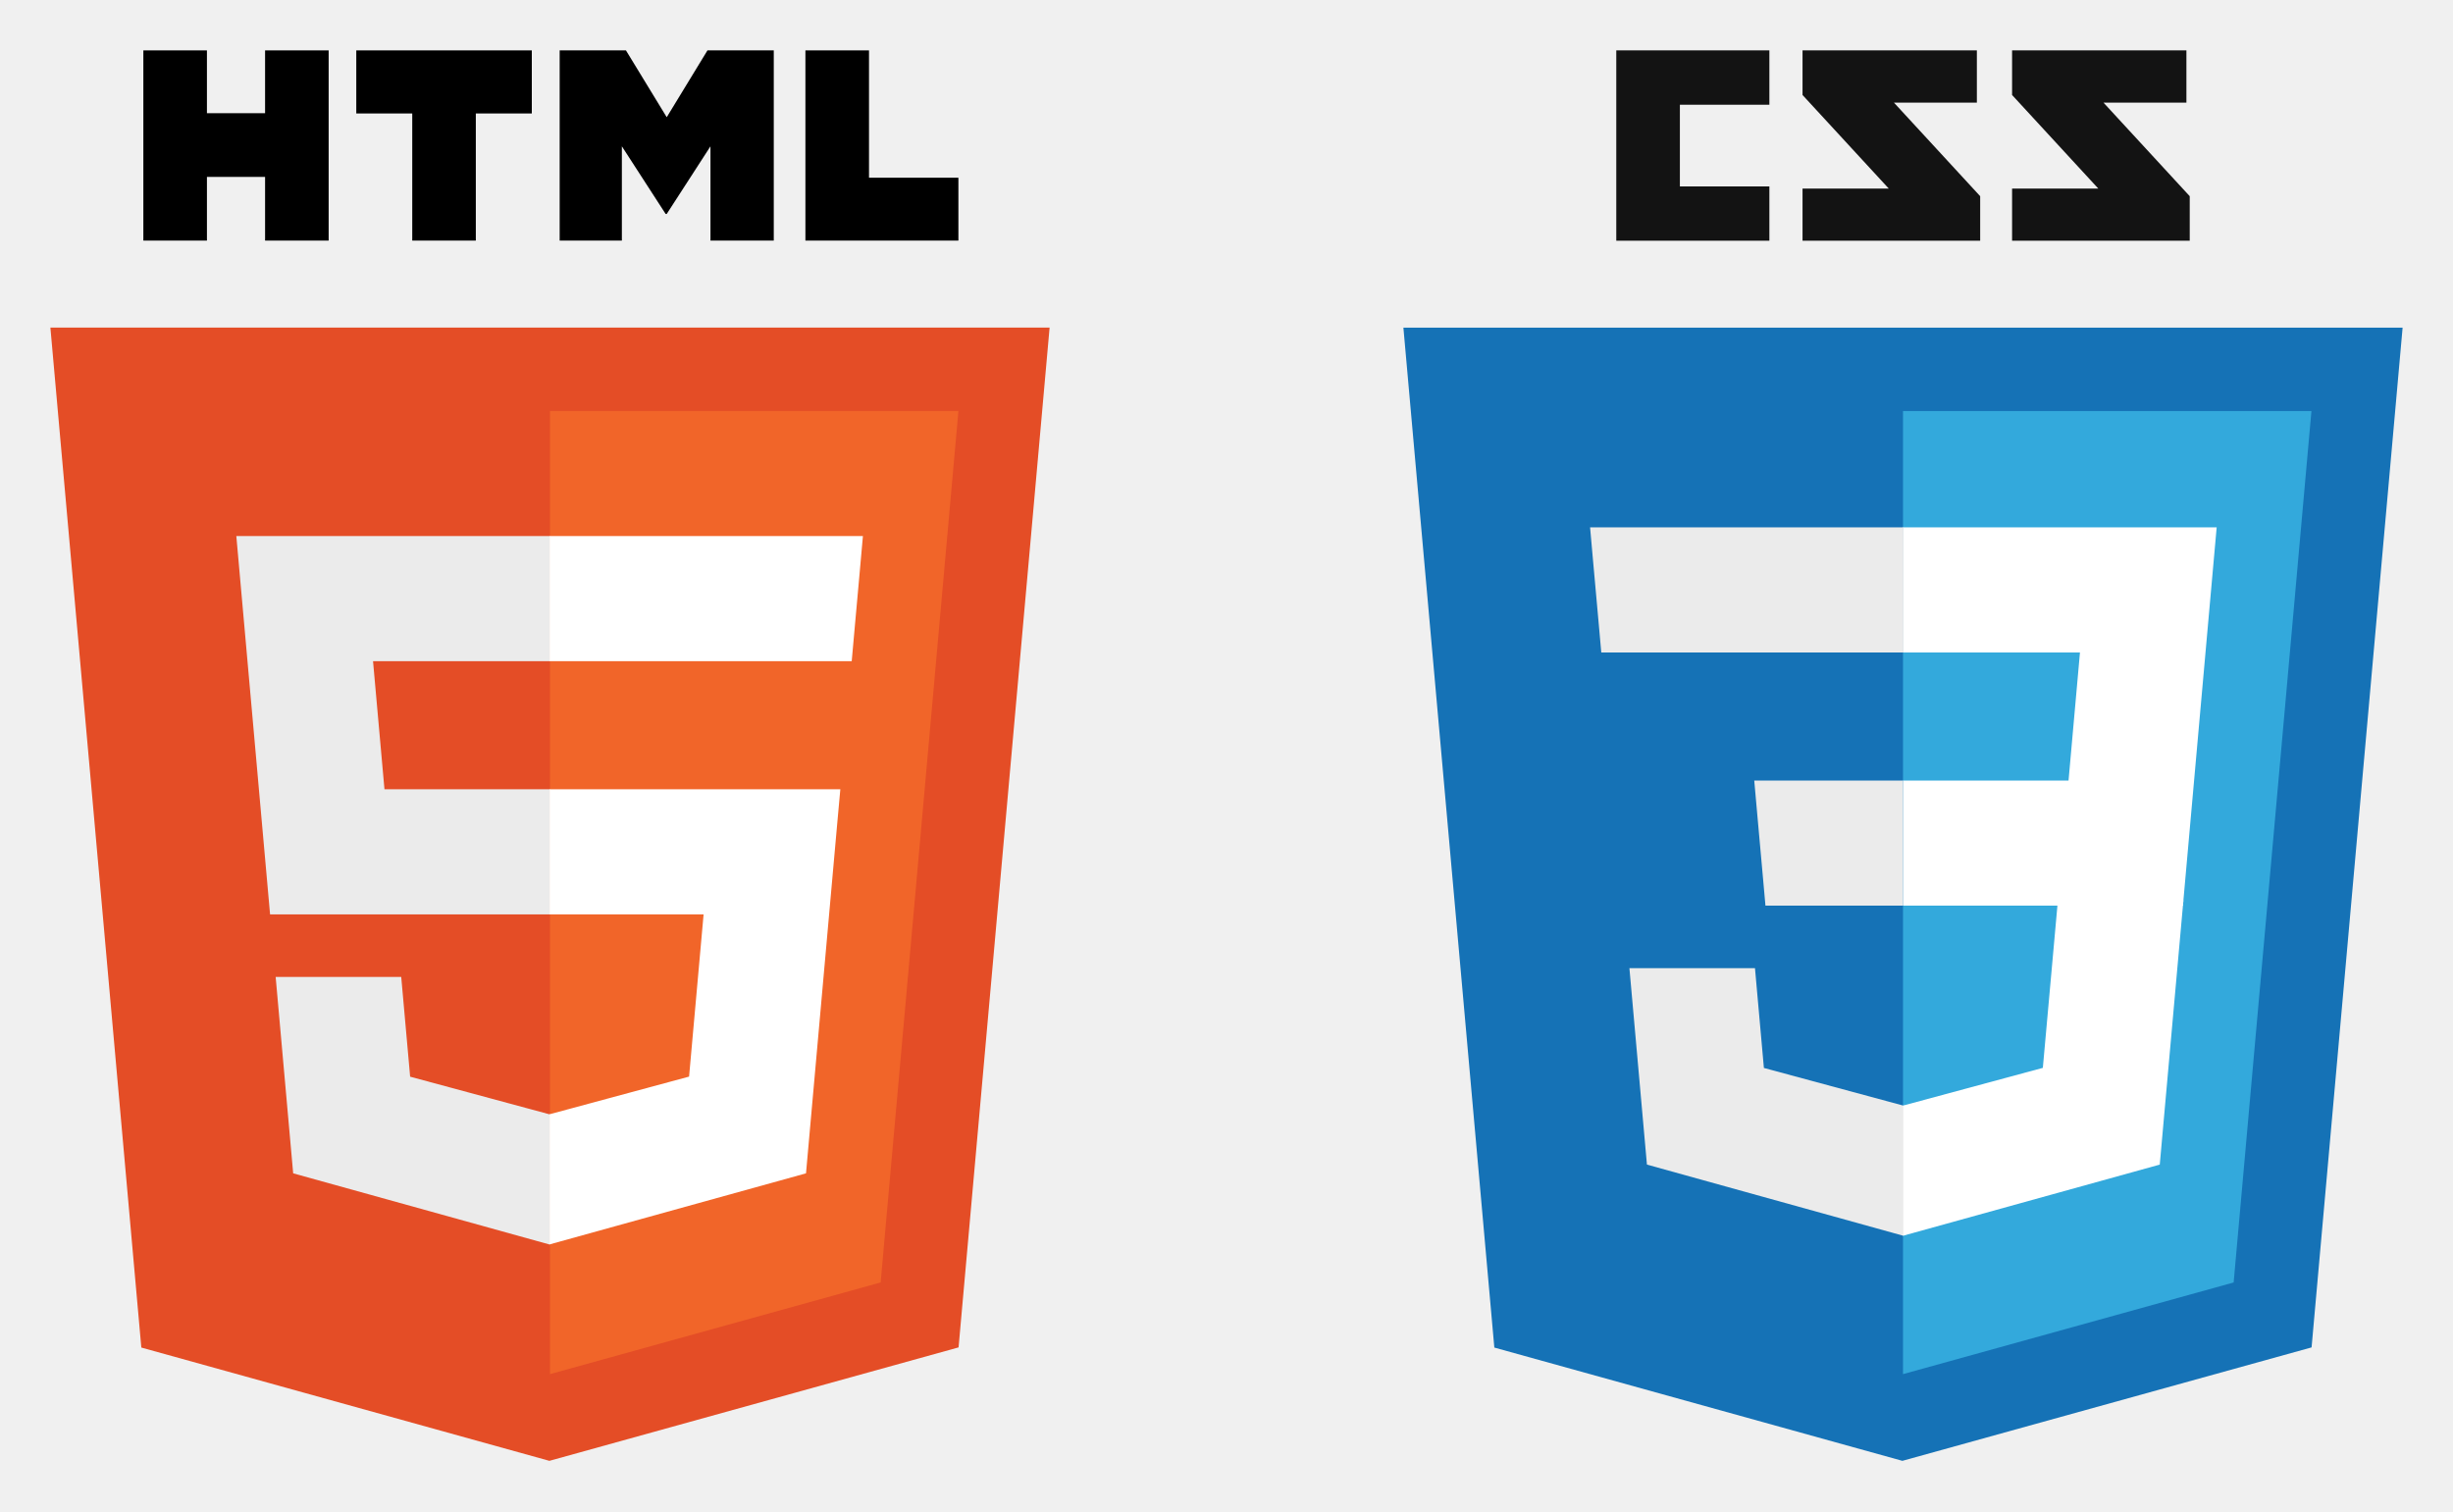
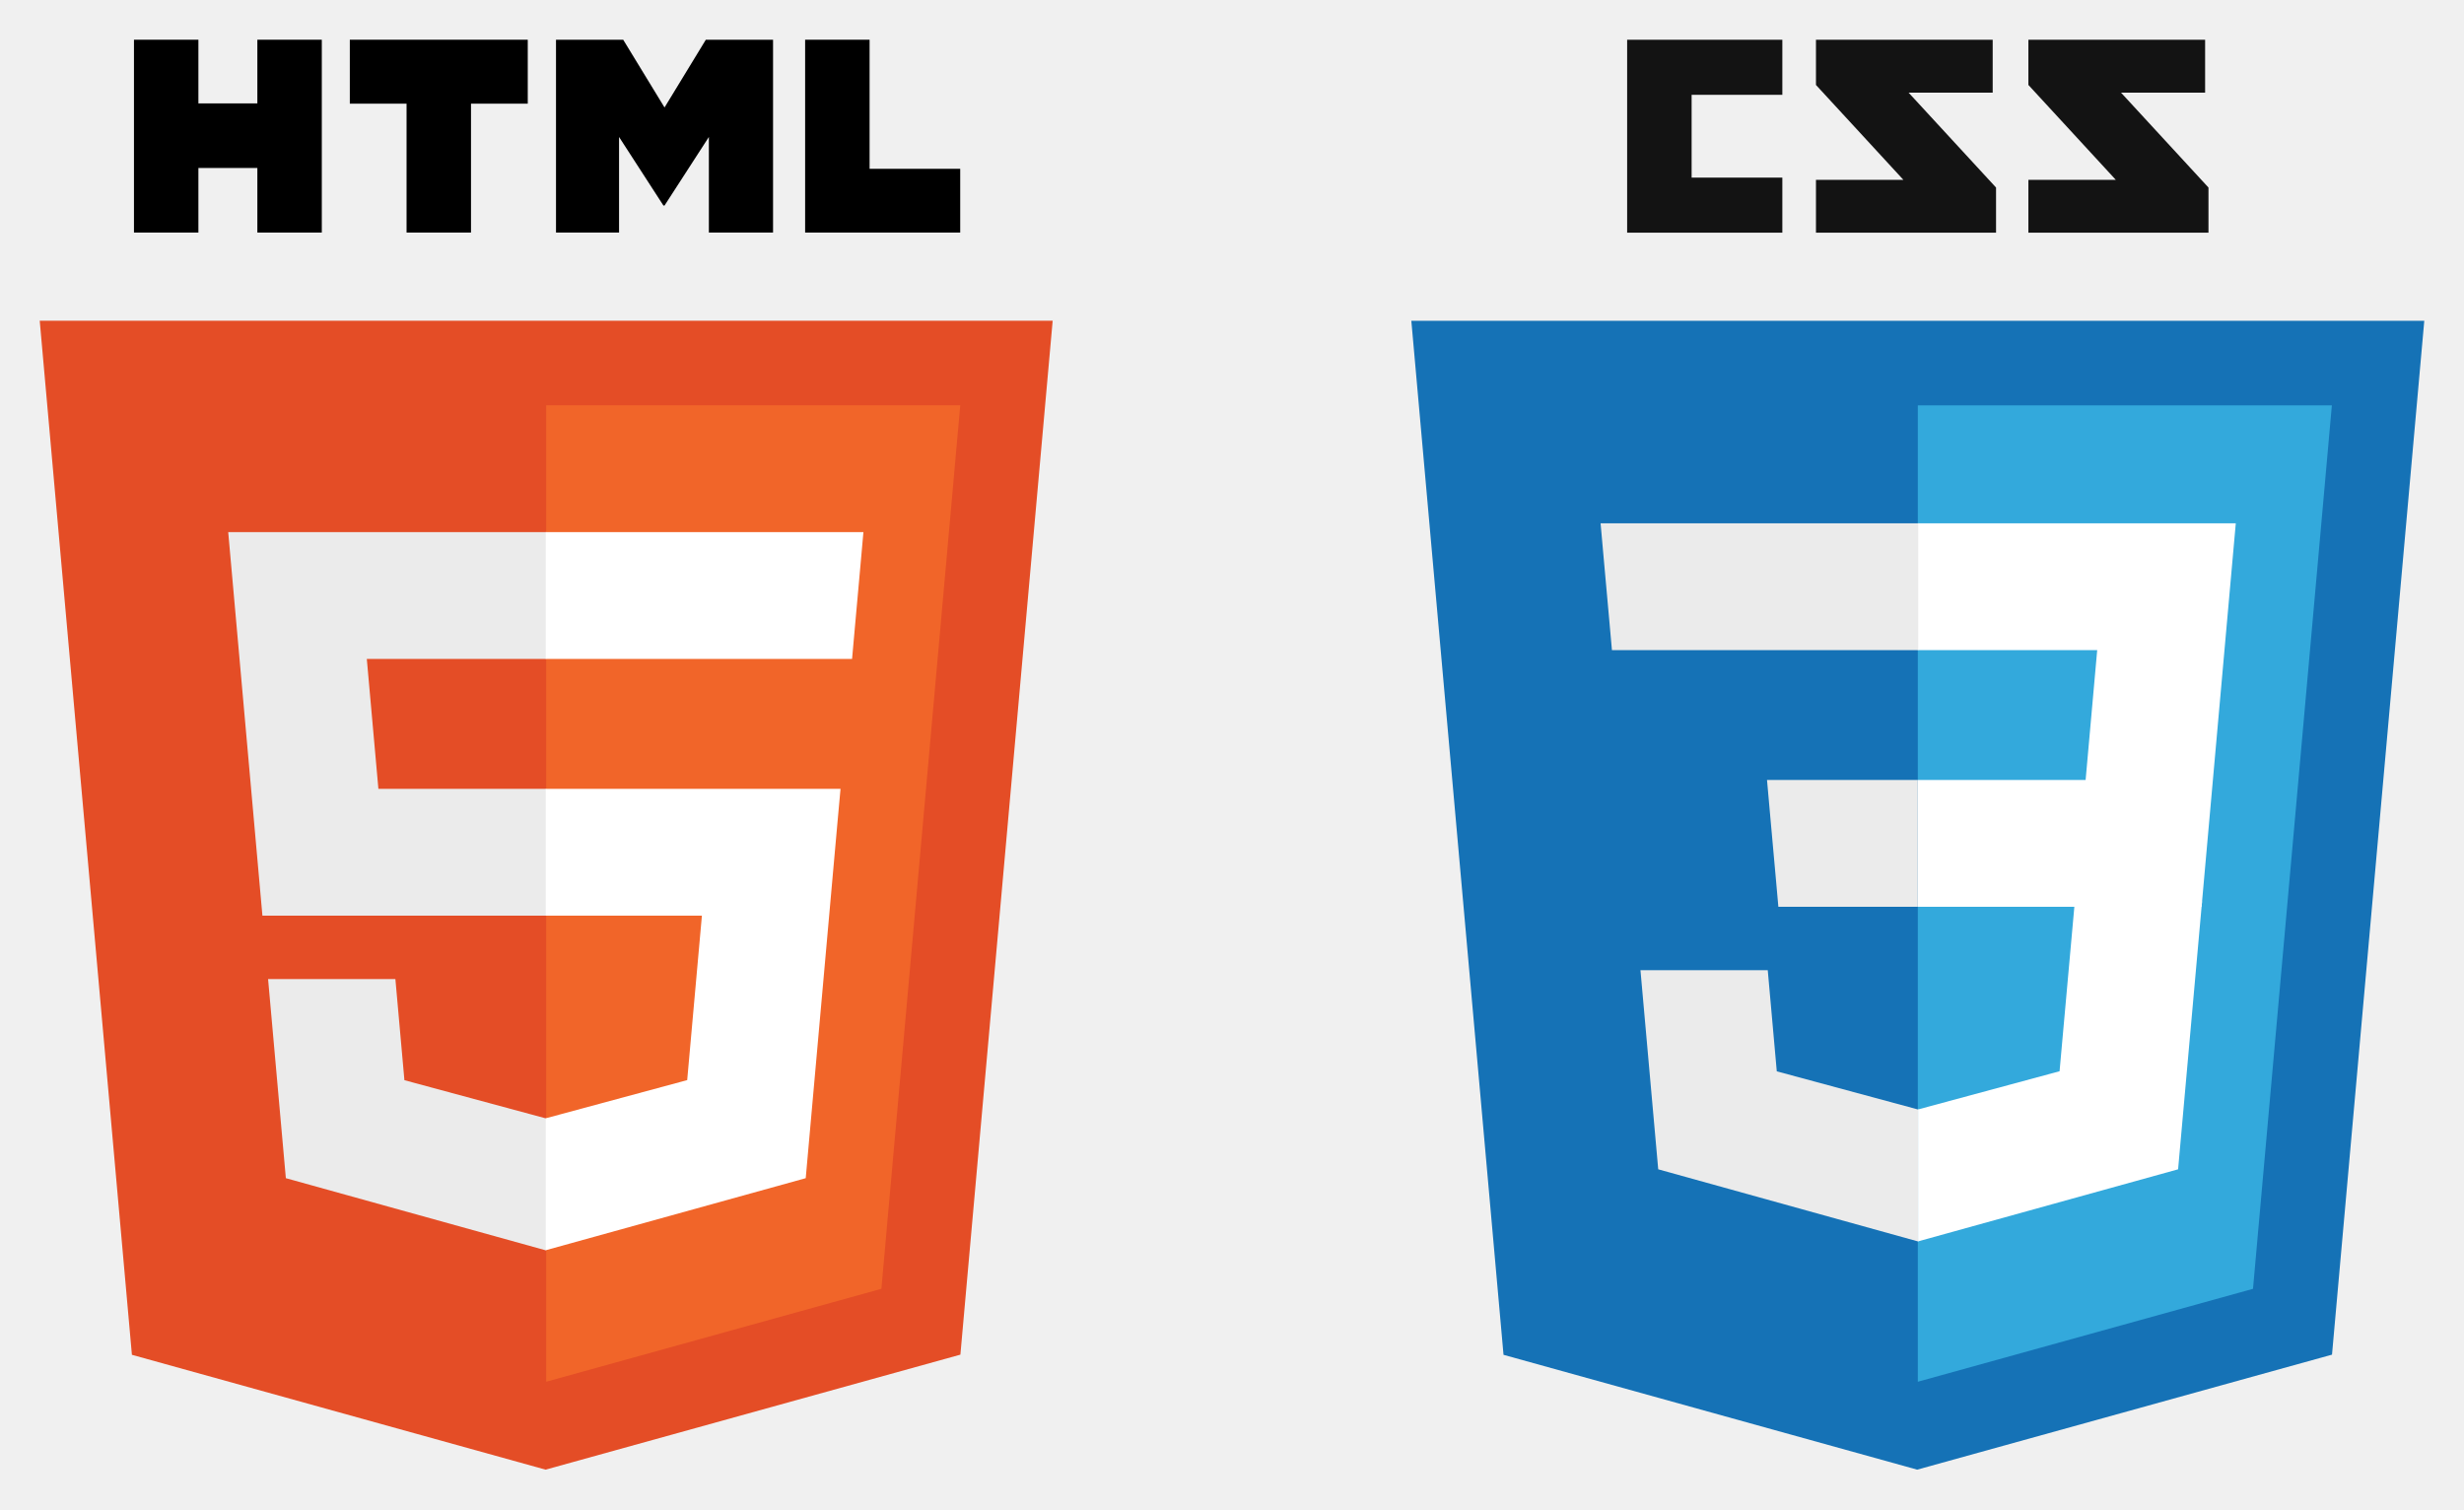
- <svg xmlns="http://www.w3.org/2000/svg" viewBox="0 0 730.217 449.876" id="svg2" version="1.1" width="100%" height="100%">
+ <svg xmlns="http://www.w3.org/2000/svg" viewBox="0 0 310.181 190" id="svg2" version="1.1" width="100%" height="100%">
  <defs id="defs28" />
-   <g id="g3007" transform="matrix(0.8200224,0,0,0.8200703,-46.20074,15.00001)">
-     <polygon id="polygon6" points="437.367,100.62 404.321,470.819 255.778,512 107.644,470.877 74.633,100.62 " style="fill:#e44d26" />
-     <polygon id="polygon8" points="376.03,447.246 404.27,130.894 256,130.894 256,480.523 " style="fill:#f16529" />
-     <polygon id="polygon10" points="143.219,188.488 154.38,313.627 256,313.627 256,268.217 195.91,268.217 191.76,221.716 256,221.716 256,176.305 255.843,176.305 142.132,176.305 " style="fill:#ebebeb" />
-     <polygon id="polygon12" points="256,433.399 256,386.153 255.801,386.206 205.227,372.55 201.994,336.333 177.419,336.333 156.409,336.333 162.771,407.634 255.791,433.457 " style="fill:#ebebeb" />
-     <path id="path14" d="m 108.382,0 h 23.077 v 22.8 h 21.11 V 0 h 23.078 V 69.044 H 152.57 v -23.12 h -21.11 v 23.12 H 108.383 V 0 z" />
-     <path id="path16" d="M 205.994,22.896 H 185.678 V 0 h 63.72 V 22.896 H 229.073 V 69.044 H 205.995 V 22.896 z" />
-     <path id="path18" d="m 259.511,0 h 24.063 L 298.376,24.26 313.163,0 h 24.072 V 69.044 H 314.253 V 34.822 l -15.877,24.549 h -0.397 L 282.091,34.822 v 34.222 h -22.58 V 0 z" />
-     <path id="path20" d="m 348.72,0 h 23.084 v 46.222 h 32.453 V 69.044 H 348.72 V 0 z" />
-     <polygon id="polygon22" points="348.937,407.634 349.62,399.962 360.291,280.411 361.399,268.217 349.162,268.217 255.843,268.217 255.843,313.627 311.761,313.627 306.49,372.521 255.843,386.191 255.843,433.435 " style="fill:#ffffff" />
-     <polygon id="polygon24" points="366.442,211.509 368.511,188.488 369.597,176.305 255.843,176.305 255.843,204.509 255.843,221.605 255.843,221.716 365.385,221.716 365.385,221.716 365.531,221.716 " style="fill:#ffffff" />
-   </g>
-   <g transform="translate(417.6955,14.865)" style="fill:none;stroke:none" id="Page 1">
-     <g id="Layer_1">
-       <path style="fill:#131313" d="m 233.164,15.681 -24.688,0 25.674,27.859 0,13.261 -52.882,0 0,-15.526 25.669,0 -25.669,-27.86 0,-13.28 51.896,0 0,15.546 0,0 z m -62.378,0 -24.688,0 25.673,27.859 0,13.261 -52.882,0 0,-15.526 25.672,0 -25.672,-27.86 0,-13.28 51.897,0 0,15.546 0,0 z m -61.768,0.631 -26.64,0 0,24.313 26.64,0 0,16.176 -45.574,0 0,-56.666 45.574,0 0,16.177 0,0 z m 0,0" id="Shape" />
-       <path style="fill:#1572b6" d="M 27.142,386.29 0.071,82.67 l 297.45,0 -27.096,303.571 -121.811,33.77 L 27.142,386.29 z m 0,0" id="path13" />
-       <path style="fill:#33a9dc" d="m 148.798,394.199 98.427,-27.288 23.157,-259.415 -121.584,0 0,286.703 z m 0,0" id="path15" />
-       <g id="Group" transform="translate(55,142)">
-         <path style="fill:#ffffff" d="m 93.797,75.496 49.275,0 3.403,-38.132 -52.678,0 0,-37.239 0.129,0 93.246,0 -0.893,9.991 -9.152,102.616 -83.33,0 0,-37.236 z m 0,0" id="path18-5" />
-         <path style="fill:#ebebeb" d="m 94.02,172.204 -0.163,0.046 -41.472,-11.199 -2.652,-29.698 -20.151,0 -17.228,0 5.216,58.467 76.278,21.176 0.172,-0.048 0,-38.744 z m 0,0" id="path20-2" />
-         <path style="fill:#ffffff" d="m 139.907,111.156 -4.484,49.87 -41.532,11.21 0,38.742 76.339,-21.158 0.56,-6.29 6.478,-72.374 -37.361,0 z m 0,0" id="path22" />
-         <path style="fill:#ebebeb" d="m 93.926,0.125 0,23.128 0,14.019 0,0.092 -89.828,0 -0.119,0 -0.747,-8.37 -1.697,-18.878 -0.89,-9.991 93.281,0 z m 0,0" id="path24" />
-         <path style="fill:#ebebeb" d="m 93.797,75.5 0,23.129 0,14.017 0,0.092 -40.828,0 -0.119,0 -0.746,-8.369 -1.698,-18.878 -0.89,-9.991 44.281,0 z m 0,0" id="path26" />
+   <g id="g3004" transform="matrix(0.428698,0,0,0.428698,-1.430471,-1.43047)">
+     <g transform="matrix(0.8200224,0,0,0.8200703,-46.20074,15.00001)" id="g3007">
+       <polygon style="fill:#e44d26" points="255.778,512 107.644,470.877 74.633,100.62 437.367,100.62 404.321,470.819 " id="polygon6" />
+       <polygon style="fill:#f16529" points="256,480.523 376.03,447.246 404.27,130.894 256,130.894 " id="polygon8" />
+       <polygon style="fill:#ebebeb" points="256,176.305 255.843,176.305 142.132,176.305 143.219,188.488 154.38,313.627 256,313.627 256,268.217 195.91,268.217 191.76,221.716 256,221.716 " id="polygon10" />
+       <polygon style="fill:#ebebeb" points="162.771,407.634 255.791,433.457 256,433.399 256,386.153 255.801,386.206 205.227,372.55 201.994,336.333 177.419,336.333 156.409,336.333 " id="polygon12" />
+       <path d="m 108.382,0 h 23.077 v 22.8 h 21.11 V 0 h 23.078 V 69.044 H 152.57 v -23.12 h -21.11 v 23.12 H 108.383 V 0 z" id="path14" />
+       <path d="M 205.994,22.896 H 185.678 V 0 h 63.72 V 22.896 H 229.073 V 69.044 H 205.995 V 22.896 z" id="path16" />
+       <path d="m 259.511,0 h 24.063 L 298.376,24.26 313.163,0 h 24.072 V 69.044 H 314.253 V 34.822 l -15.877,24.549 h -0.397 L 282.091,34.822 v 34.222 h -22.58 V 0 z" id="path18" />
+       <path d="m 348.72,0 h 23.084 v 46.222 h 32.453 V 69.044 H 348.72 V 0 z" id="path20" />
+       <polygon style="fill:#ffffff" points="311.761,313.627 306.49,372.521 255.843,386.191 255.843,433.435 348.937,407.634 349.62,399.962 360.291,280.411 361.399,268.217 349.162,268.217 255.843,268.217 255.843,313.627 " id="polygon22" />
+       <polygon style="fill:#ffffff" points="365.385,221.716 365.385,221.716 365.531,221.716 366.442,211.509 368.511,188.488 369.597,176.305 255.843,176.305 255.843,204.509 255.843,221.605 255.843,221.716 " id="polygon24" />
+     </g>
+     <g id="Page 1" style="fill:none;stroke:none" transform="translate(417.6955,14.865)">
+       <g id="Layer_1">
+         <path id="Shape" d="m 233.164,15.681 -24.688,0 25.674,27.859 0,13.261 -52.882,0 0,-15.526 25.669,0 -25.669,-27.86 0,-13.28 51.896,0 0,15.546 0,0 z m -62.378,0 -24.688,0 25.673,27.859 0,13.261 -52.882,0 0,-15.526 25.672,0 -25.672,-27.86 0,-13.28 51.897,0 0,15.546 0,0 z m -61.768,0.631 -26.64,0 0,24.313 26.64,0 0,16.176 -45.574,0 0,-56.666 45.574,0 0,16.177 0,0 z m 0,0" style="fill:#131313" />
+         <path id="path13" d="M 27.142,386.29 0.071,82.67 l 297.45,0 -27.096,303.571 -121.811,33.77 L 27.142,386.29 z m 0,0" style="fill:#1572b6" />
+         <path id="path15" d="m 148.798,394.199 98.427,-27.288 23.157,-259.415 -121.584,0 0,286.703 z m 0,0" style="fill:#33a9dc" />
+         <g transform="translate(55,142)" id="Group">
+           <path id="path18-5" d="m 93.797,75.496 49.275,0 3.403,-38.132 -52.678,0 0,-37.239 0.129,0 93.246,0 -0.893,9.991 -9.152,102.616 -83.33,0 0,-37.236 z m 0,0" style="fill:#ffffff" />
+           <path id="path20-2" d="m 94.02,172.204 -0.163,0.046 -41.472,-11.199 -2.652,-29.698 -20.151,0 -17.228,0 5.216,58.467 76.278,21.176 0.172,-0.048 0,-38.744 z m 0,0" style="fill:#ebebeb" />
+           <path id="path22" d="m 139.907,111.156 -4.484,49.87 -41.532,11.21 0,38.742 76.339,-21.158 0.56,-6.29 6.478,-72.374 -37.361,0 z m 0,0" style="fill:#ffffff" />
+           <path id="path24" d="m 93.926,0.125 0,23.128 0,14.019 0,0.092 -89.828,0 -0.119,0 -0.747,-8.37 -1.697,-18.878 -0.89,-9.991 93.281,0 z m 0,0" style="fill:#ebebeb" />
+           <path id="path26" d="m 93.797,75.5 0,23.129 0,14.017 0,0.092 -40.828,0 -0.119,0 -0.746,-8.369 -1.698,-18.878 -0.89,-9.991 44.281,0 z m 0,0" style="fill:#ebebeb" />
+         </g>
      </g>
    </g>
  </g>
</svg>
